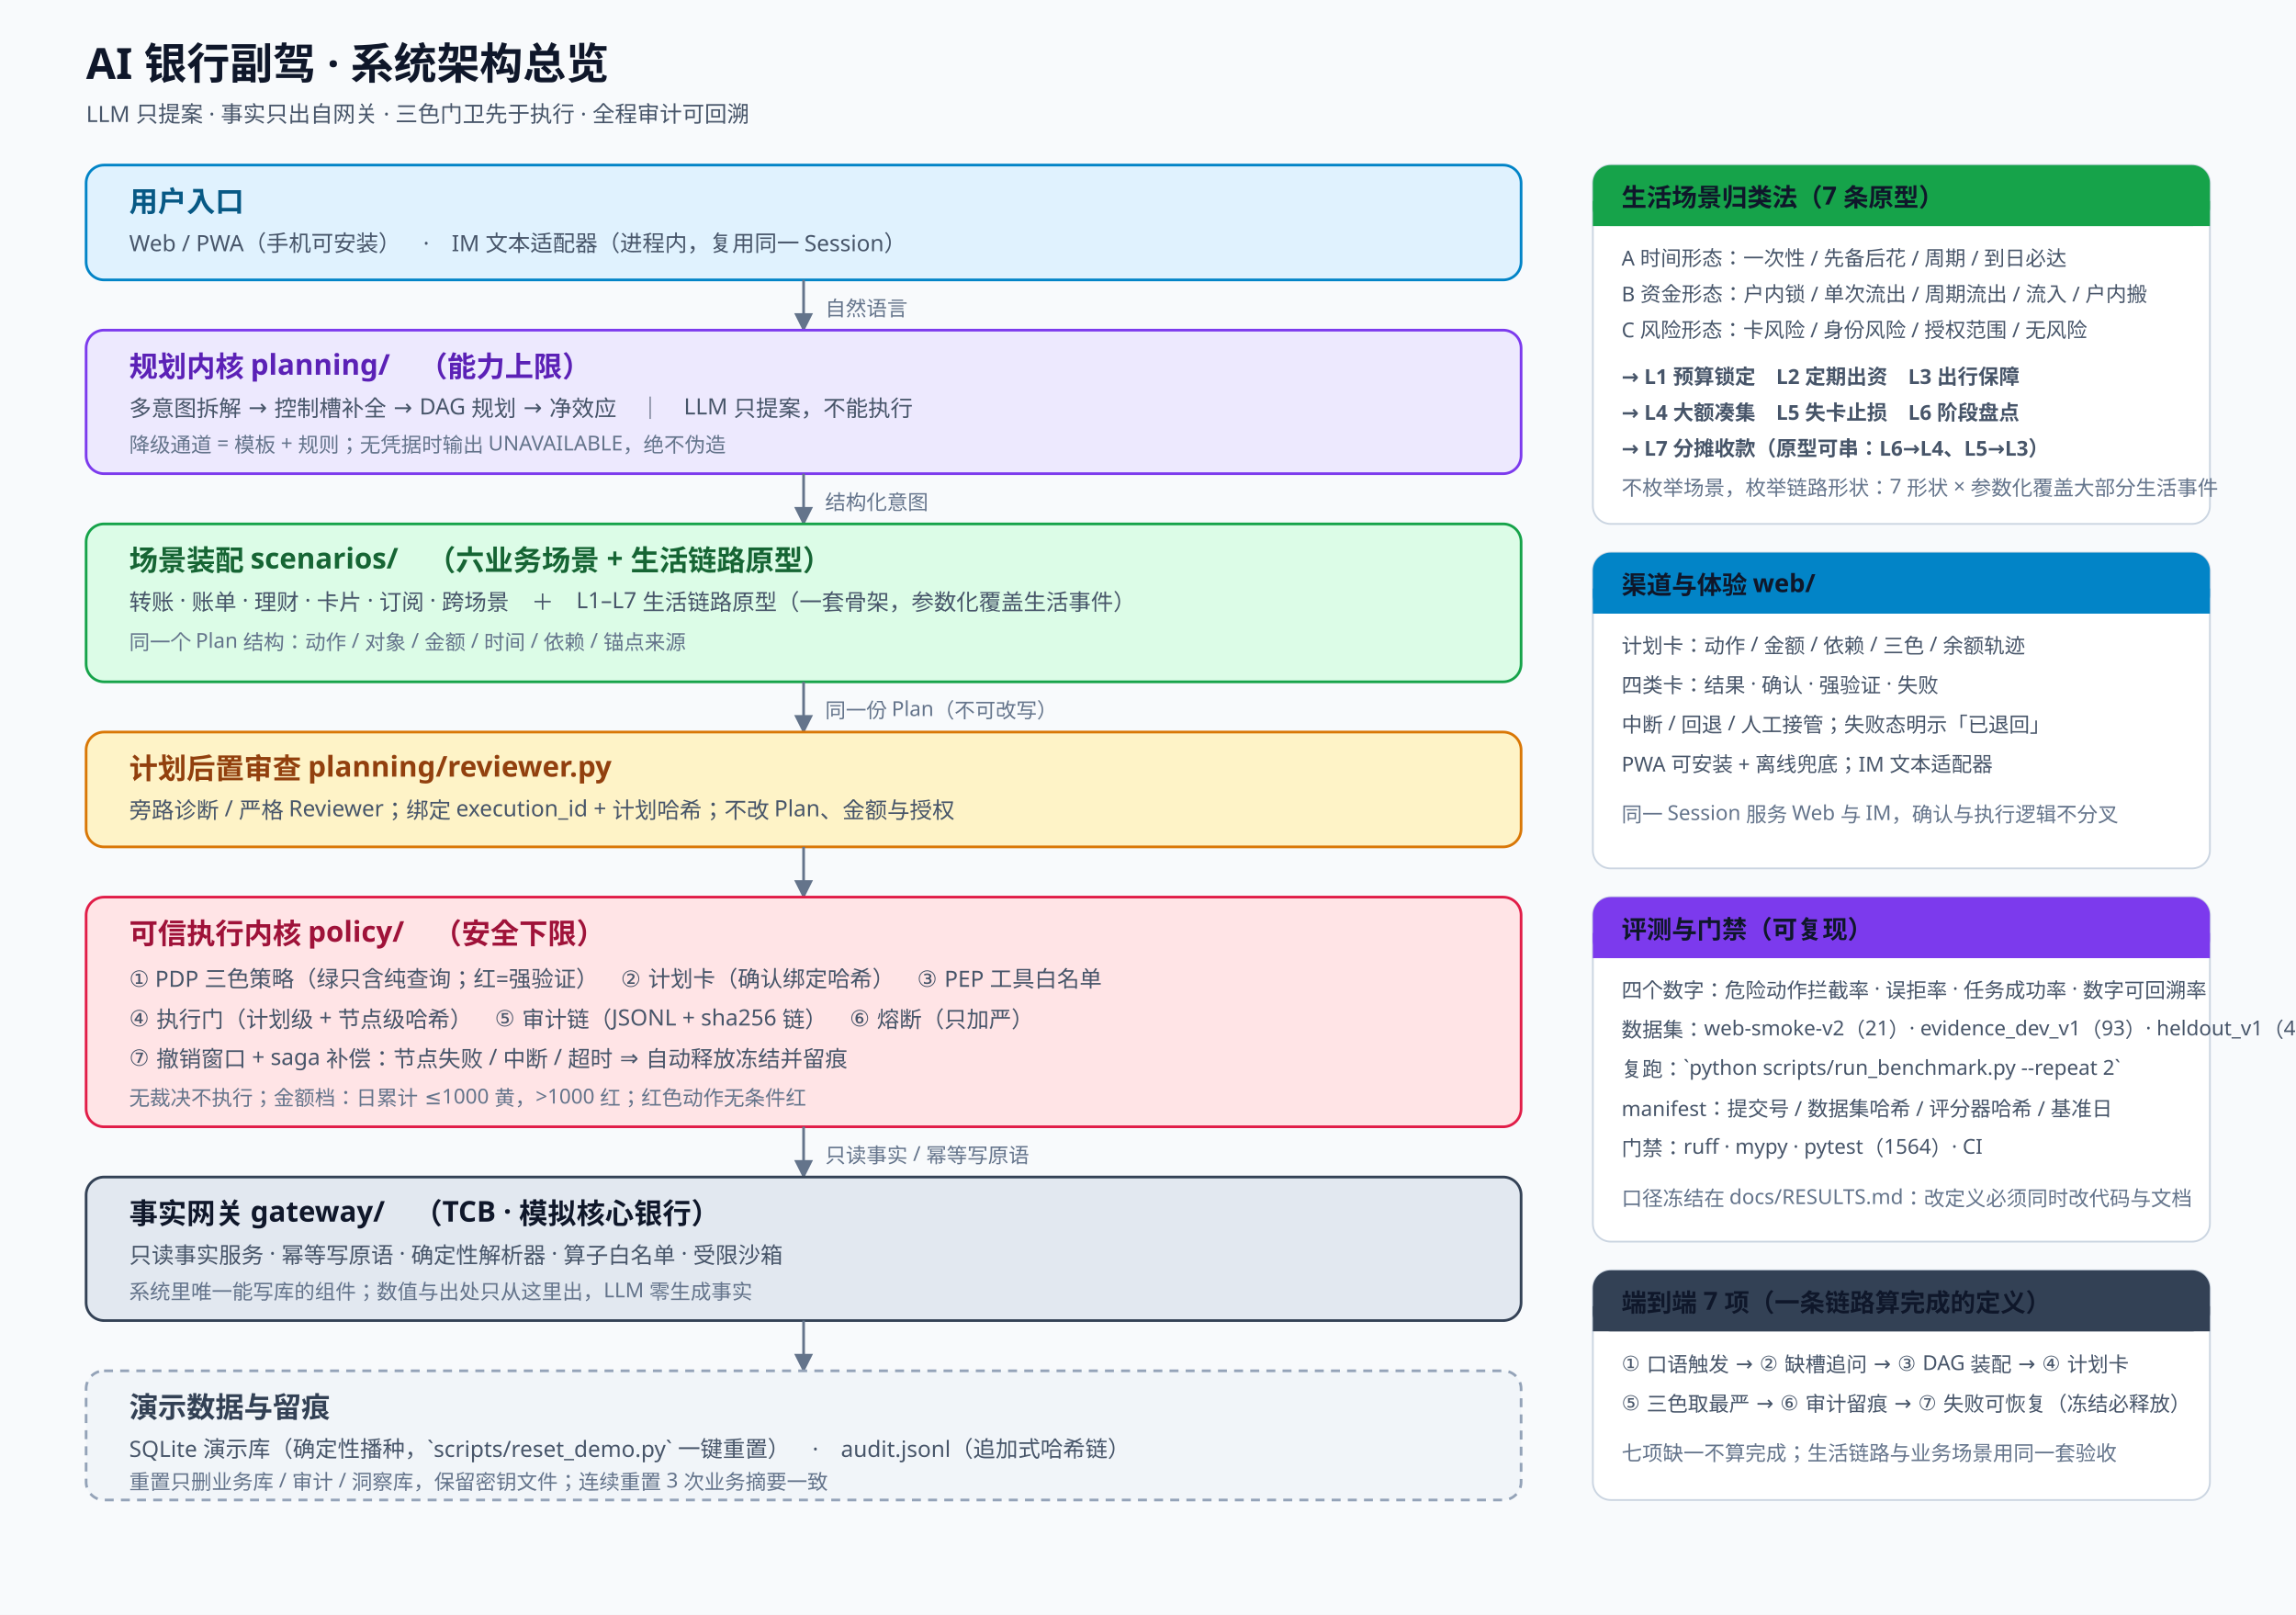
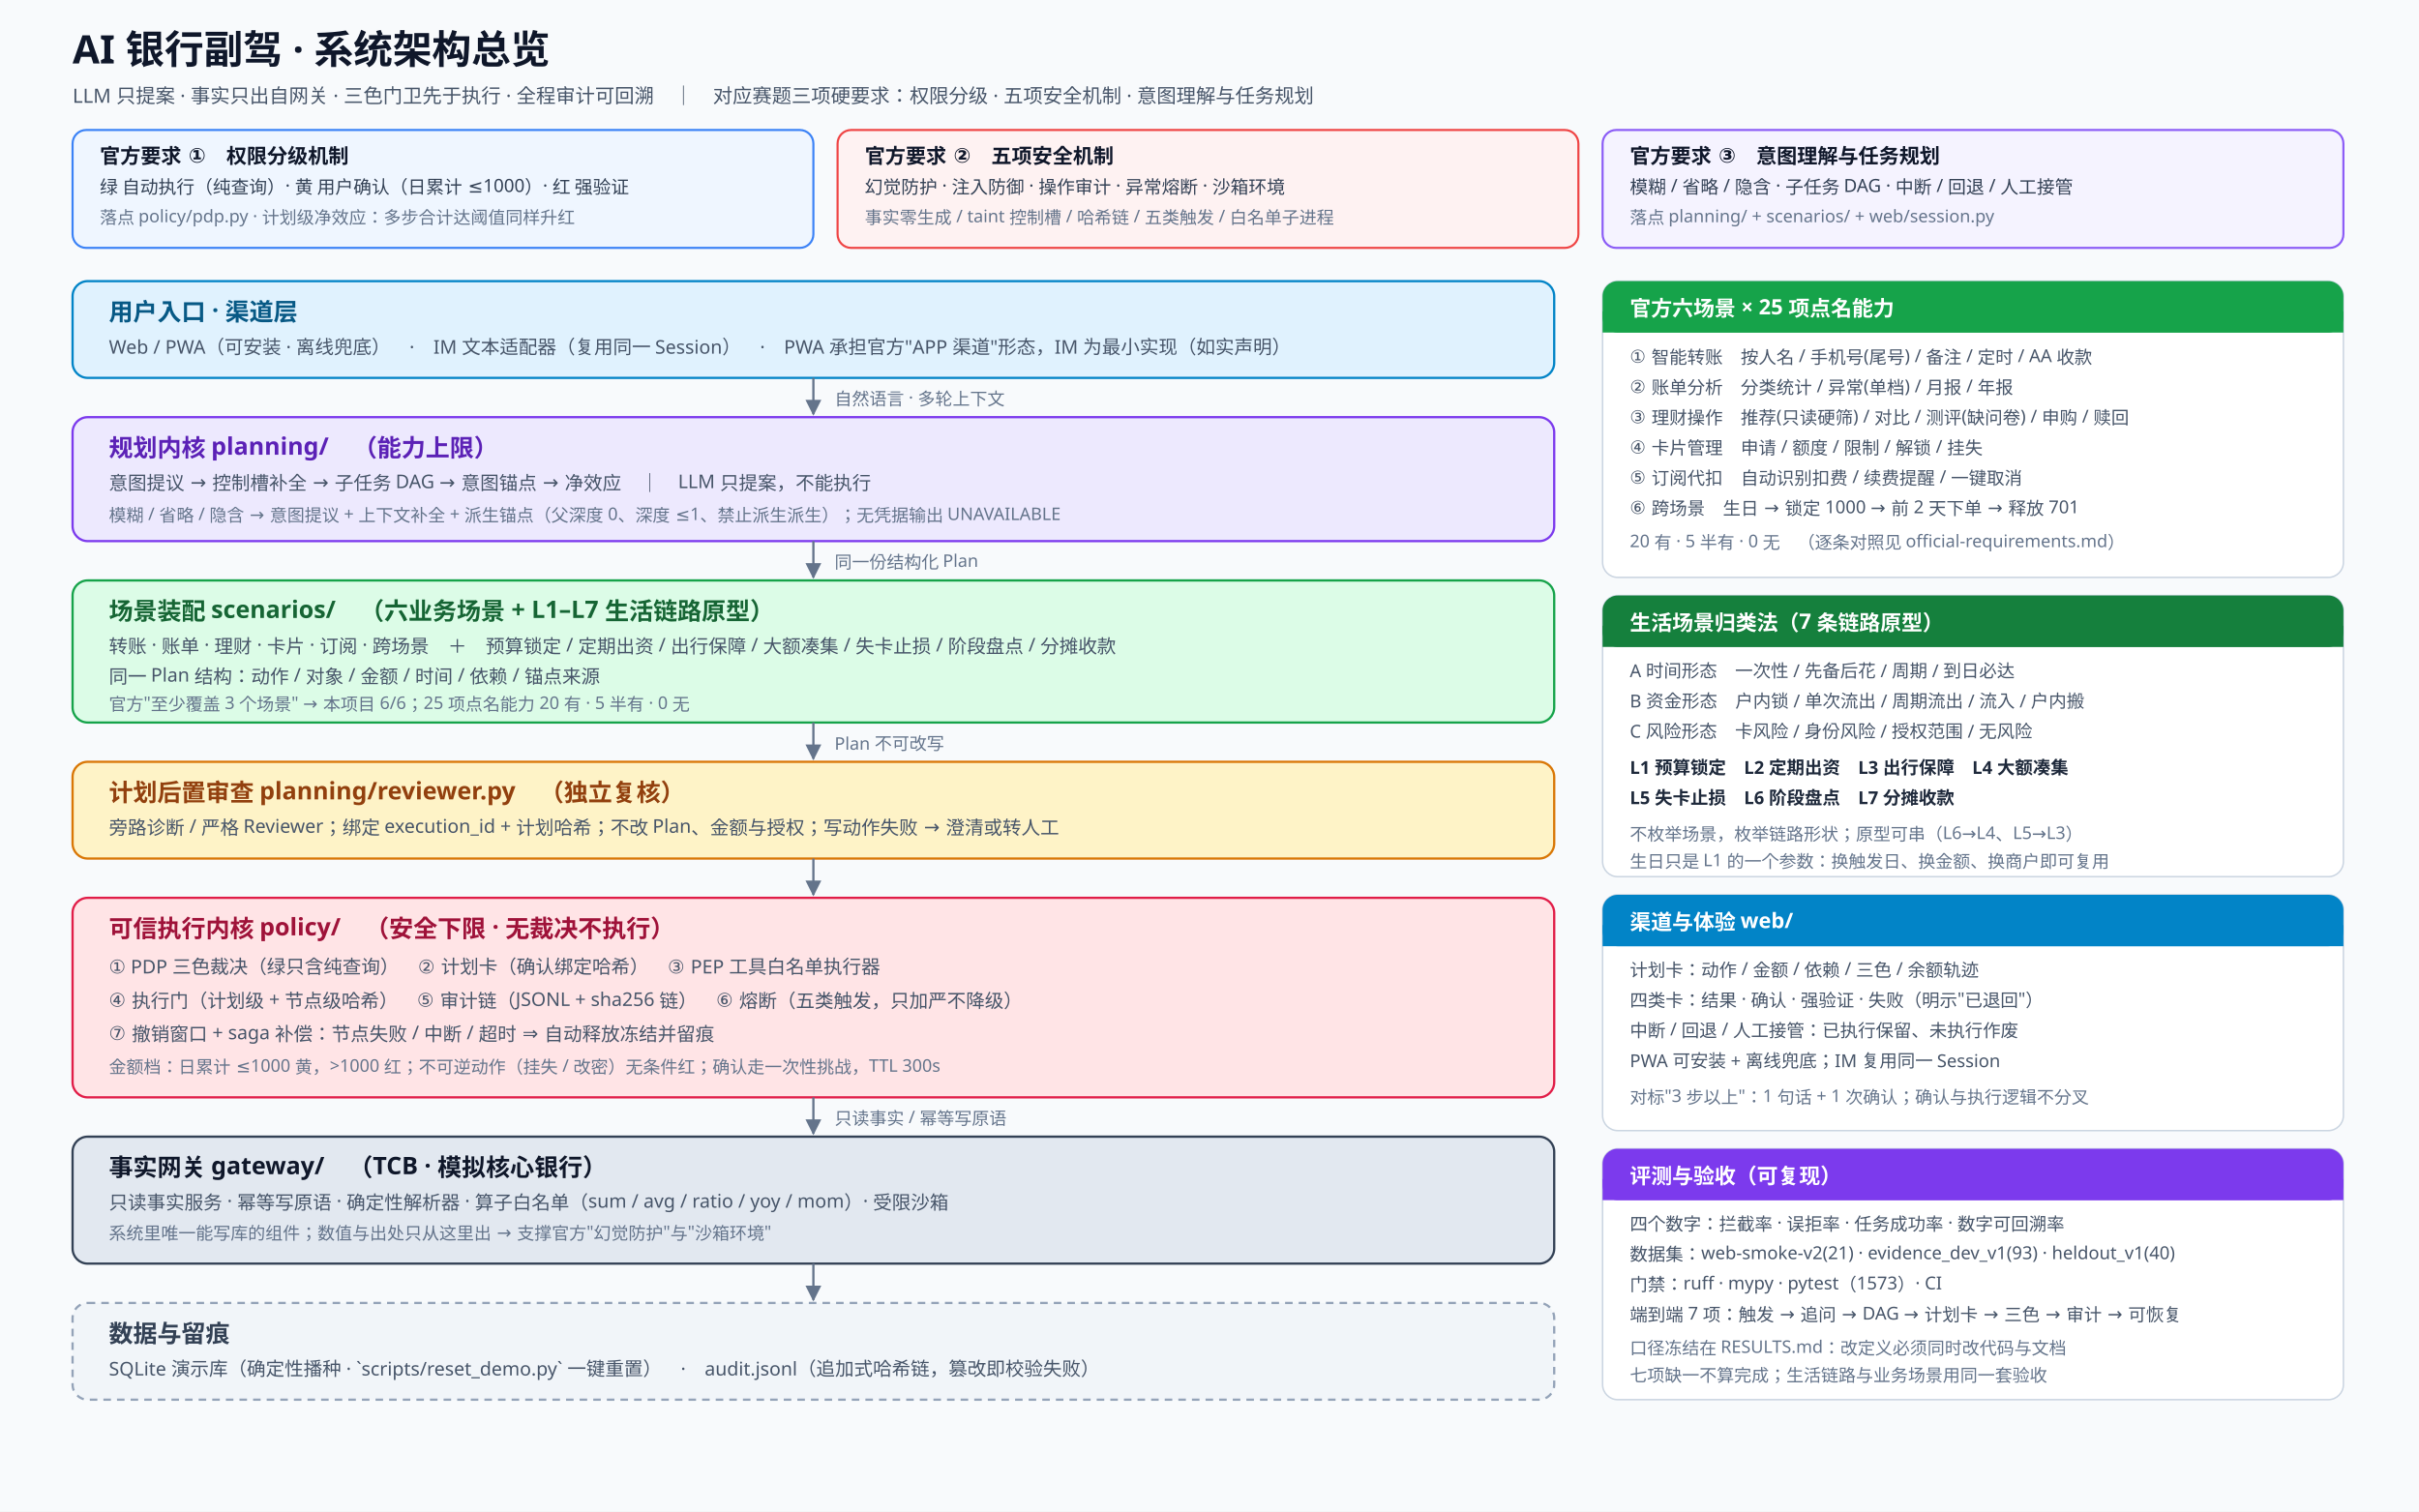
- <svg xmlns="http://www.w3.org/2000/svg" width="1280" height="900" viewBox="0 0 1280 900" font-family="'Microsoft YaHei','PingFang SC','Noto Sans SC',sans-serif">
+ <svg xmlns="http://www.w3.org/2000/svg" width="1600" height="1000" viewBox="0 0 1600 1000" font-family="'Microsoft YaHei','PingFang SC','Noto Sans SC',sans-serif">
  <defs>
    <marker id="arrow" viewBox="0 0 10 10" refX="9" refY="5" markerWidth="7" markerHeight="7" orient="auto-start-reverse">
      <path d="M 0 0 L 10 5 L 0 10 z" fill="#64748b" />
    </marker>
    <style>
      .layer-title { font-size: 16px; font-weight: 700; }
      .layer-sub { font-size: 12.5px; fill: #475569; }
      .note { font-size: 11.5px; fill: #64748b; }
-       .side-title { font-size: 14px; font-weight: 700; fill: #0f172a; }
-       .side-body { font-size: 11.5px; fill: #475569; }
-       .badge { font-size: 11px; fill: #ffffff; font-weight: 700; }
+       .side-title { font-size: 14px; font-weight: 700; fill: #ffffff; }
+       .side-body { font-size: 11.8px; fill: #475569; }
+       .side-strong { font-size: 11.8px; fill: #1e293b; font-weight: 700; }
+       .ribbon-title { font-size: 13.5px; font-weight: 700; fill: #0f172a; }
+       .ribbon-body { font-size: 12px; fill: #334155; }
      .arrow-label { font-size: 11.5px; fill: #64748b; }
    </style>
  </defs>
-   <rect x="0" y="0" width="1280" height="900" fill="#f8fafc" />
-   <text x="48" y="44" font-size="24" font-weight="700" fill="#0f172a">AI 银行副驾 · 系统架构总览</text>
-   <text x="48" y="68" class="layer-sub">LLM 只提案 · 事实只出自网关 · 三色门卫先于执行 · 全程审计可回溯</text>
-   <rect x="48" y="92" width="800" height="64" rx="10" fill="#e0f2fe" stroke="#0284c7" stroke-width="1.5" />
-   <text x="72" y="118" class="layer-title" fill="#075985">用户入口</text>
-   <text x="72" y="140" class="layer-sub">Web / PWA（手机可安装）　·　IM 文本适配器（进程内，复用同一 Session）</text>
-   <line x1="448" y1="156" x2="448" y2="184" stroke="#64748b" stroke-width="1.5" marker-end="url(#arrow)" />
-   <text x="460" y="176" class="arrow-label">自然语言</text>
-   <rect x="48" y="184" width="800" height="80" rx="10" fill="#ede9fe" stroke="#7c3aed" stroke-width="1.5" />
-   <text x="72" y="210" class="layer-title" fill="#5b21b6">规划内核 planning/　（能力上限）</text>
-   <text x="72" y="232" class="layer-sub">多意图拆解 → 控制槽补全 → DAG 规划 → 净效应　｜　LLM 只提案，不能执行</text>
-   <text x="72" y="252" class="note">降级通道 = 模板 + 规则；无凭据时输出 UNAVAILABLE，绝不伪造</text>
-   <line x1="448" y1="264" x2="448" y2="292" stroke="#64748b" stroke-width="1.5" marker-end="url(#arrow)" />
-   <text x="460" y="284" class="arrow-label">结构化意图</text>
-   <rect x="48" y="292" width="800" height="88" rx="10" fill="#dcfce7" stroke="#16a34a" stroke-width="1.5" />
-   <text x="72" y="318" class="layer-title" fill="#166534">场景装配 scenarios/　（六业务场景 + 生活链路原型）</text>
-   <text x="72" y="340" class="layer-sub">转账 · 账单 · 理财 · 卡片 · 订阅 · 跨场景　＋　L1–L7 生活链路原型（一套骨架，参数化覆盖生活事件）</text>
-   <text x="72" y="362" class="note">同一个 Plan 结构：动作 / 对象 / 金额 / 时间 / 依赖 / 锚点来源</text>
-   <line x1="448" y1="380" x2="448" y2="408" stroke="#64748b" stroke-width="1.5" marker-end="url(#arrow)" />
-   <text x="460" y="400" class="arrow-label">同一份 Plan（不可改写）</text>
-   <rect x="48" y="408" width="800" height="64" rx="10" fill="#fef3c7" stroke="#d97706" stroke-width="1.5" />
-   <text x="72" y="434" class="layer-title" fill="#92400e">计划后置审查 planning/reviewer.py</text>
-   <text x="72" y="456" class="layer-sub">旁路诊断 / 严格 Reviewer；绑定 execution_id + 计划哈希；不改 Plan、金额与授权</text>
-   <line x1="448" y1="472" x2="448" y2="500" stroke="#64748b" stroke-width="1.5" marker-end="url(#arrow)" />
-   <rect x="48" y="500" width="800" height="128" rx="10" fill="#ffe4e6" stroke="#e11d48" stroke-width="1.5" />
-   <text x="72" y="526" class="layer-title" fill="#9f1239">可信执行内核 policy/　（安全下限）</text>
-   <text x="72" y="550" class="layer-sub">① PDP 三色策略（绿只含纯查询；红=强验证）　② 计划卡（确认绑定哈希）　③ PEP 工具白名单</text>
-   <text x="72" y="572" class="layer-sub">④ 执行门（计划级 + 节点级哈希）　⑤ 审计链（JSONL + sha256 链）　⑥ 熔断（只加严）</text>
-   <text x="72" y="594" class="layer-sub">⑦ 撤销窗口 + saga 补偿：节点失败 / 中断 / 超时 ⇒ 自动释放冻结并留痕</text>
-   <text x="72" y="616" class="note">无裁决不执行；金额档：日累计 ≤1000 黄，&gt;1000 红；红色动作无条件红</text>
-   <line x1="448" y1="628" x2="448" y2="656" stroke="#64748b" stroke-width="1.5" marker-end="url(#arrow)" />
-   <text x="460" y="648" class="arrow-label">只读事实 / 幂等写原语</text>
-   <rect x="48" y="656" width="800" height="80" rx="10" fill="#e2e8f0" stroke="#334155" stroke-width="1.5" />
-   <text x="72" y="682" class="layer-title" fill="#0f172a">事实网关 gateway/　（TCB · 模拟核心银行）</text>
-   <text x="72" y="704" class="layer-sub">只读事实服务 · 幂等写原语 · 确定性解析器 · 算子白名单 · 受限沙箱</text>
-   <text x="72" y="724" class="note">系统里唯一能写库的组件；数值与出处只从这里出，LLM 零生成事实</text>
-   <line x1="448" y1="736" x2="448" y2="764" stroke="#64748b" stroke-width="1.5" marker-end="url(#arrow)" />
-   <rect x="48" y="764" width="800" height="72" rx="10" fill="#f1f5f9" stroke="#94a3b8" stroke-width="1.5" stroke-dasharray="5 4" />
-   <text x="72" y="790" class="layer-title" fill="#334155">演示数据与留痕</text>
-   <text x="72" y="812" class="layer-sub">SQLite 演示库（确定性播种，`scripts/reset_demo.py` 一键重置）　·　audit.jsonl（追加式哈希链）</text>
-   <text x="72" y="830" class="note">重置只删业务库 / 审计 / 洞察库，保留密钥文件；连续重置 3 次业务摘要一致</text>
-   <rect x="888" y="92" width="344" height="200" rx="10" fill="#ffffff" stroke="#cbd5e1" />
-   <rect x="888" y="92" width="344" height="34" rx="10" fill="#16a34a" />
-   <rect x="888" y="112" width="344" height="14" fill="#16a34a" />
-   <text x="904" y="115" class="side-title" fill="#ffffff">生活场景归类法（7 条原型）</text>
-   <text x="904" y="148" class="side-body">A 时间形态：一次性 / 先备后花 / 周期 / 到日必达</text>
-   <text x="904" y="168" class="side-body">B 资金形态：户内锁 / 单次流出 / 周期流出 / 流入 / 户内搬</text>
-   <text x="904" y="188" class="side-body">C 风险形态：卡风险 / 身份风险 / 授权范围 / 无风险</text>
-   <text x="904" y="214" class="side-body" font-weight="700">→ L1 预算锁定　L2 定期出资　L3 出行保障</text>
-   <text x="904" y="234" class="side-body" font-weight="700">→ L4 大额凑集　L5 失卡止损　L6 阶段盘点</text>
-   <text x="904" y="254" class="side-body" font-weight="700">→ L7 分摊收款（原型可串：L6→L4、L5→L3）</text>
-   <text x="904" y="276" class="note">不枚举场景，枚举链路形状：7 形状 × 参数化覆盖大部分生活事件</text>
-   <rect x="888" y="308" width="344" height="176" rx="10" fill="#ffffff" stroke="#cbd5e1" />
-   <rect x="888" y="308" width="344" height="34" rx="10" fill="#0284c7" />
-   <rect x="888" y="328" width="344" height="14" fill="#0284c7" />
-   <text x="904" y="331" class="side-title" fill="#ffffff">渠道与体验 web/</text>
-   <text x="904" y="364" class="side-body">计划卡：动作 / 金额 / 依赖 / 三色 / 余额轨迹</text>
-   <text x="904" y="386" class="side-body">四类卡：结果 · 确认 · 强验证 · 失败</text>
-   <text x="904" y="408" class="side-body">中断 / 回退 / 人工接管；失败态明示「已退回」</text>
-   <text x="904" y="430" class="side-body">PWA 可安装 + 离线兜底；IM 文本适配器</text>
-   <text x="904" y="458" class="note">同一 Session 服务 Web 与 IM，确认与执行逻辑不分叉</text>
-   <rect x="888" y="500" width="344" height="192" rx="10" fill="#ffffff" stroke="#cbd5e1" />
-   <rect x="888" y="500" width="344" height="34" rx="10" fill="#7c3aed" />
-   <rect x="888" y="520" width="344" height="14" fill="#7c3aed" />
-   <text x="904" y="523" class="side-title" fill="#ffffff">评测与门禁（可复现）</text>
-   <text x="904" y="556" class="side-body">四个数字：危险动作拦截率 · 误拒率 · 任务成功率 · 数字可回溯率</text>
-   <text x="904" y="578" class="side-body">数据集：web-smoke-v2（21）· evidence_dev_v1（93）· heldout_v1（40）</text>
-   <text x="904" y="600" class="side-body">复跑：`python scripts/run_benchmark.py --repeat 2`</text>
-   <text x="904" y="622" class="side-body">manifest：提交号 / 数据集哈希 / 评分器哈希 / 基准日</text>
-   <text x="904" y="644" class="side-body">门禁：ruff · mypy · pytest（1564）· CI</text>
-   <text x="904" y="672" class="note">口径冻结在 docs/RESULTS.md：改定义必须同时改代码与文档</text>
-   <rect x="888" y="708" width="344" height="128" rx="10" fill="#ffffff" stroke="#cbd5e1" />
-   <rect x="888" y="708" width="344" height="34" rx="10" fill="#334155" />
-   <rect x="888" y="728" width="344" height="14" fill="#334155" />
-   <text x="904" y="731" class="side-title" fill="#ffffff">端到端 7 项（一条链路算完成的定义）</text>
-   <text x="904" y="764" class="side-body">① 口语触发 → ② 缺槽追问 → ③ DAG 装配 → ④ 计划卡</text>
-   <text x="904" y="786" class="side-body">⑤ 三色取最严 → ⑥ 审计留痕 → ⑦ 失败可恢复（冻结必释放）</text>
-   <text x="904" y="814" class="note">七项缺一不算完成；生活链路与业务场景用同一套验收</text>
+   <rect x="0" y="0" width="1600" height="1000" fill="#f8fafc" />
+   <text x="48" y="42" font-size="26" font-weight="700" fill="#0f172a">AI 银行副驾 · 系统架构总览</text>
+   <text x="48" y="68" font-size="13" fill="#475569">LLM 只提案 · 事实只出自网关 · 三色门卫先于执行 · 全程审计可回溯　｜　对应赛题三项硬要求：权限分级 · 五项安全机制 · 意图理解与任务规划</text>
+   <rect x="48" y="86" width="490" height="78" rx="9" fill="#eff6ff" stroke="#3b82f6" stroke-width="1.4" />
+   <text x="66" y="108" class="ribbon-title">官方要求 ①　权限分级机制</text>
+   <text x="66" y="128" class="ribbon-body">绿 自动执行（纯查询）· 黄 用户确认（日累计 ≤1000）· 红 强验证</text>
+   <text x="66" y="148" class="note">落点 policy/pdp.py · 计划级净效应：多步合计达阈值同样升红</text>
+   <rect x="554" y="86" width="490" height="78" rx="9" fill="#fef2f2" stroke="#ef4444" stroke-width="1.4" />
+   <text x="572" y="108" class="ribbon-title">官方要求 ②　五项安全机制</text>
+   <text x="572" y="128" class="ribbon-body">幻觉防护 · 注入防御 · 操作审计 · 异常熔断 · 沙箱环境</text>
+   <text x="572" y="148" class="note">事实零生成 / taint 控制槽 / 哈希链 / 五类触发 / 白名单子进程</text>
+   <rect x="1060" y="86" width="490" height="78" rx="9" fill="#f5f3ff" stroke="#8b5cf6" stroke-width="1.4" />
+   <text x="1078" y="108" class="ribbon-title">官方要求 ③　意图理解与任务规划</text>
+   <text x="1078" y="128" class="ribbon-body">模糊 / 省略 / 隐含 · 子任务 DAG · 中断 / 回退 / 人工接管</text>
+   <text x="1078" y="148" class="note">落点 planning/ + scenarios/ + web/session.py</text>
+   <rect x="48" y="186" width="980" height="64" rx="10" fill="#e0f2fe" stroke="#0284c7" stroke-width="1.5" />
+   <text x="72" y="212" class="layer-title" fill="#075985">用户入口 · 渠道层</text>
+   <text x="72" y="234" class="layer-sub">Web / PWA（可安装 · 离线兜底）　·　IM 文本适配器（复用同一 Session）　·　PWA 承担官方"APP 渠道"形态，IM 为最小实现（如实声明）</text>
+   <line x1="538" y1="250" x2="538" y2="274" stroke="#64748b" stroke-width="1.5" marker-end="url(#arrow)" />
+   <text x="552" y="268" class="arrow-label">自然语言 · 多轮上下文</text>
+   <rect x="48" y="276" width="980" height="82" rx="10" fill="#ede9fe" stroke="#7c3aed" stroke-width="1.5" />
+   <text x="72" y="302" class="layer-title" fill="#5b21b6">规划内核 planning/　（能力上限）</text>
+   <text x="72" y="324" class="layer-sub">意图提议 → 控制槽补全 → 子任务 DAG → 意图锚点 → 净效应　｜　LLM 只提案，不能执行</text>
+   <text x="72" y="345" class="note">模糊 / 省略 / 隐含 → 意图提议 + 上下文补全 + 派生锚点（父深度 0、深度 ≤1、禁止派生派生）；无凭据输出 UNAVAILABLE</text>
+   <line x1="538" y1="358" x2="538" y2="382" stroke="#64748b" stroke-width="1.5" marker-end="url(#arrow)" />
+   <text x="552" y="376" class="arrow-label">同一份结构化 Plan</text>
+   <rect x="48" y="384" width="980" height="94" rx="10" fill="#dcfce7" stroke="#16a34a" stroke-width="1.5" />
+   <text x="72" y="410" class="layer-title" fill="#166534">场景装配 scenarios/　（六业务场景 + L1–L7 生活链路原型）</text>
+   <text x="72" y="432" class="layer-sub">转账 · 账单 · 理财 · 卡片 · 订阅 · 跨场景　＋　预算锁定 / 定期出资 / 出行保障 / 大额凑集 / 失卡止损 / 阶段盘点 / 分摊收款</text>
+   <text x="72" y="452" class="layer-sub">同一 Plan 结构：动作 / 对象 / 金额 / 时间 / 依赖 / 锚点来源</text>
+   <text x="72" y="470" class="note">官方"至少覆盖 3 个场景" → 本项目 6/6；25 项点名能力 20 有 · 5 半有 · 0 无</text>
+   <line x1="538" y1="478" x2="538" y2="502" stroke="#64748b" stroke-width="1.5" marker-end="url(#arrow)" />
+   <text x="552" y="496" class="arrow-label">Plan 不可改写</text>
+   <rect x="48" y="504" width="980" height="64" rx="10" fill="#fef3c7" stroke="#d97706" stroke-width="1.5" />
+   <text x="72" y="530" class="layer-title" fill="#92400e">计划后置审查 planning/reviewer.py　（独立复核）</text>
+   <text x="72" y="552" class="layer-sub">旁路诊断 / 严格 Reviewer；绑定 execution_id + 计划哈希；不改 Plan、金额与授权；写动作失败 → 澄清或转人工</text>
+   <line x1="538" y1="568" x2="538" y2="592" stroke="#64748b" stroke-width="1.5" marker-end="url(#arrow)" />
+   <rect x="48" y="594" width="980" height="132" rx="10" fill="#ffe4e6" stroke="#e11d48" stroke-width="1.5" />
+   <text x="72" y="620" class="layer-title" fill="#9f1239">可信执行内核 policy/　（安全下限 · 无裁决不执行）</text>
+   <text x="72" y="644" class="layer-sub">① PDP 三色裁决（绿只含纯查询）　② 计划卡（确认绑定哈希）　③ PEP 工具白名单执行器</text>
+   <text x="72" y="666" class="layer-sub">④ 执行门（计划级 + 节点级哈希）　⑤ 审计链（JSONL + sha256 链）　⑥ 熔断（五类触发，只加严不降级）</text>
+   <text x="72" y="688" class="layer-sub">⑦ 撤销窗口 + saga 补偿：节点失败 / 中断 / 超时 ⇒ 自动释放冻结并留痕</text>
+   <text x="72" y="710" class="note">金额档：日累计 ≤1000 黄，&gt;1000 红；不可逆动作（挂失 / 改密）无条件红；确认走一次性挑战，TTL 300s</text>
+   <line x1="538" y1="726" x2="538" y2="750" stroke="#64748b" stroke-width="1.5" marker-end="url(#arrow)" />
+   <text x="552" y="744" class="arrow-label">只读事实 / 幂等写原语</text>
+   <rect x="48" y="752" width="980" height="84" rx="10" fill="#e2e8f0" stroke="#334155" stroke-width="1.5" />
+   <text x="72" y="778" class="layer-title" fill="#0f172a">事实网关 gateway/　（TCB · 模拟核心银行）</text>
+   <text x="72" y="800" class="layer-sub">只读事实服务 · 幂等写原语 · 确定性解析器 · 算子白名单（sum / avg / ratio / yoy / mom）· 受限沙箱</text>
+   <text x="72" y="820" class="note">系统里唯一能写库的组件；数值与出处只从这里出 → 支撑官方"幻觉防护"与"沙箱环境"</text>
+   <line x1="538" y1="836" x2="538" y2="860" stroke="#64748b" stroke-width="1.5" marker-end="url(#arrow)" />
+   <rect x="48" y="862" width="980" height="64" rx="10" fill="#f1f5f9" stroke="#94a3b8" stroke-width="1.5" stroke-dasharray="5 4" />
+   <text x="72" y="888" class="layer-title" fill="#334155">数据与留痕</text>
+   <text x="72" y="910" class="layer-sub">SQLite 演示库（确定性播种 · `scripts/reset_demo.py` 一键重置）　·　audit.jsonl（追加式哈希链，篡改即校验失败）</text>
+   <rect x="1060" y="186" width="490" height="196" rx="10" fill="#ffffff" stroke="#cbd5e1" />
+   <rect x="1060" y="186" width="490" height="34" rx="10" fill="#16a34a" />
+   <rect x="1060" y="206" width="490" height="14" fill="#16a34a" />
+   <text x="1078" y="209" class="side-title">官方六场景 × 25 项点名能力</text>
+   <text x="1078" y="240" class="side-body">① 智能转账　按人名 / 手机号(尾号) / 备注 / 定时 / AA 收款</text>
+   <text x="1078" y="260" class="side-body">② 账单分析　分类统计 / 异常(单档) / 月报 / 年报</text>
+   <text x="1078" y="280" class="side-body">③ 理财操作　推荐(只读硬筛) / 对比 / 测评(缺问卷) / 申购 / 赎回</text>
+   <text x="1078" y="300" class="side-body">④ 卡片管理　申请 / 额度 / 限制 / 解锁 / 挂失</text>
+   <text x="1078" y="320" class="side-body">⑤ 订阅代扣　自动识别扣费 / 续费提醒 / 一键取消</text>
+   <text x="1078" y="340" class="side-body">⑥ 跨场景　生日 → 锁定 1000 → 前 2 天下单 → 释放 701</text>
+   <text x="1078" y="362" class="note">20 有 · 5 半有 · 0 无　（逐条对照见 official-requirements.md）</text>
+   <rect x="1060" y="394" width="490" height="186" rx="10" fill="#ffffff" stroke="#cbd5e1" />
+   <rect x="1060" y="394" width="490" height="34" rx="10" fill="#15803d" />
+   <rect x="1060" y="414" width="490" height="14" fill="#15803d" />
+   <text x="1078" y="417" class="side-title">生活场景归类法（7 条链路原型）</text>
+   <text x="1078" y="448" class="side-body">A 时间形态　一次性 / 先备后花 / 周期 / 到日必达</text>
+   <text x="1078" y="468" class="side-body">B 资金形态　户内锁 / 单次流出 / 周期流出 / 流入 / 户内搬</text>
+   <text x="1078" y="488" class="side-body">C 风险形态　卡风险 / 身份风险 / 授权范围 / 无风险</text>
+   <text x="1078" y="512" class="side-strong">L1 预算锁定　L2 定期出资　L3 出行保障　L4 大额凑集</text>
+   <text x="1078" y="532" class="side-strong">L5 失卡止损　L6 阶段盘点　L7 分摊收款</text>
+   <text x="1078" y="556" class="note">不枚举场景，枚举链路形状；原型可串（L6→L4、L5→L3）</text>
+   <text x="1078" y="574" class="note">生日只是 L1 的一个参数：换触发日、换金额、换商户即可复用</text>
+   <rect x="1060" y="592" width="490" height="156" rx="10" fill="#ffffff" stroke="#cbd5e1" />
+   <rect x="1060" y="592" width="490" height="34" rx="10" fill="#0284c7" />
+   <rect x="1060" y="612" width="490" height="14" fill="#0284c7" />
+   <text x="1078" y="615" class="side-title">渠道与体验 web/</text>
+   <text x="1078" y="646" class="side-body">计划卡：动作 / 金额 / 依赖 / 三色 / 余额轨迹</text>
+   <text x="1078" y="666" class="side-body">四类卡：结果 · 确认 · 强验证 · 失败（明示"已退回"）</text>
+   <text x="1078" y="686" class="side-body">中断 / 回退 / 人工接管：已执行保留、未执行作废</text>
+   <text x="1078" y="706" class="side-body">PWA 可安装 + 离线兜底；IM 复用同一 Session</text>
+   <text x="1078" y="730" class="note">对标"3 步以上"：1 句话 + 1 次确认；确认与执行逻辑不分叉</text>
+   <rect x="1060" y="760" width="490" height="166" rx="10" fill="#ffffff" stroke="#cbd5e1" />
+   <rect x="1060" y="760" width="490" height="34" rx="10" fill="#7c3aed" />
+   <rect x="1060" y="780" width="490" height="14" fill="#7c3aed" />
+   <text x="1078" y="783" class="side-title">评测与验收（可复现）</text>
+   <text x="1078" y="814" class="side-body">四个数字：拦截率 · 误拒率 · 任务成功率 · 数字可回溯率</text>
+   <text x="1078" y="834" class="side-body">数据集：web-smoke-v2(21) · evidence_dev_v1(93) · heldout_v1(40)</text>
+   <text x="1078" y="854" class="side-body">门禁：ruff · mypy · pytest（1573）· CI</text>
+   <text x="1078" y="874" class="side-body">端到端 7 项：触发 → 追问 → DAG → 计划卡 → 三色 → 审计 → 可恢复</text>
+   <text x="1078" y="896" class="note">口径冻结在 RESULTS.md：改定义必须同时改代码与文档</text>
+   <text x="1078" y="914" class="note">七项缺一不算完成；生活链路与业务场景用同一套验收</text>
</svg>
